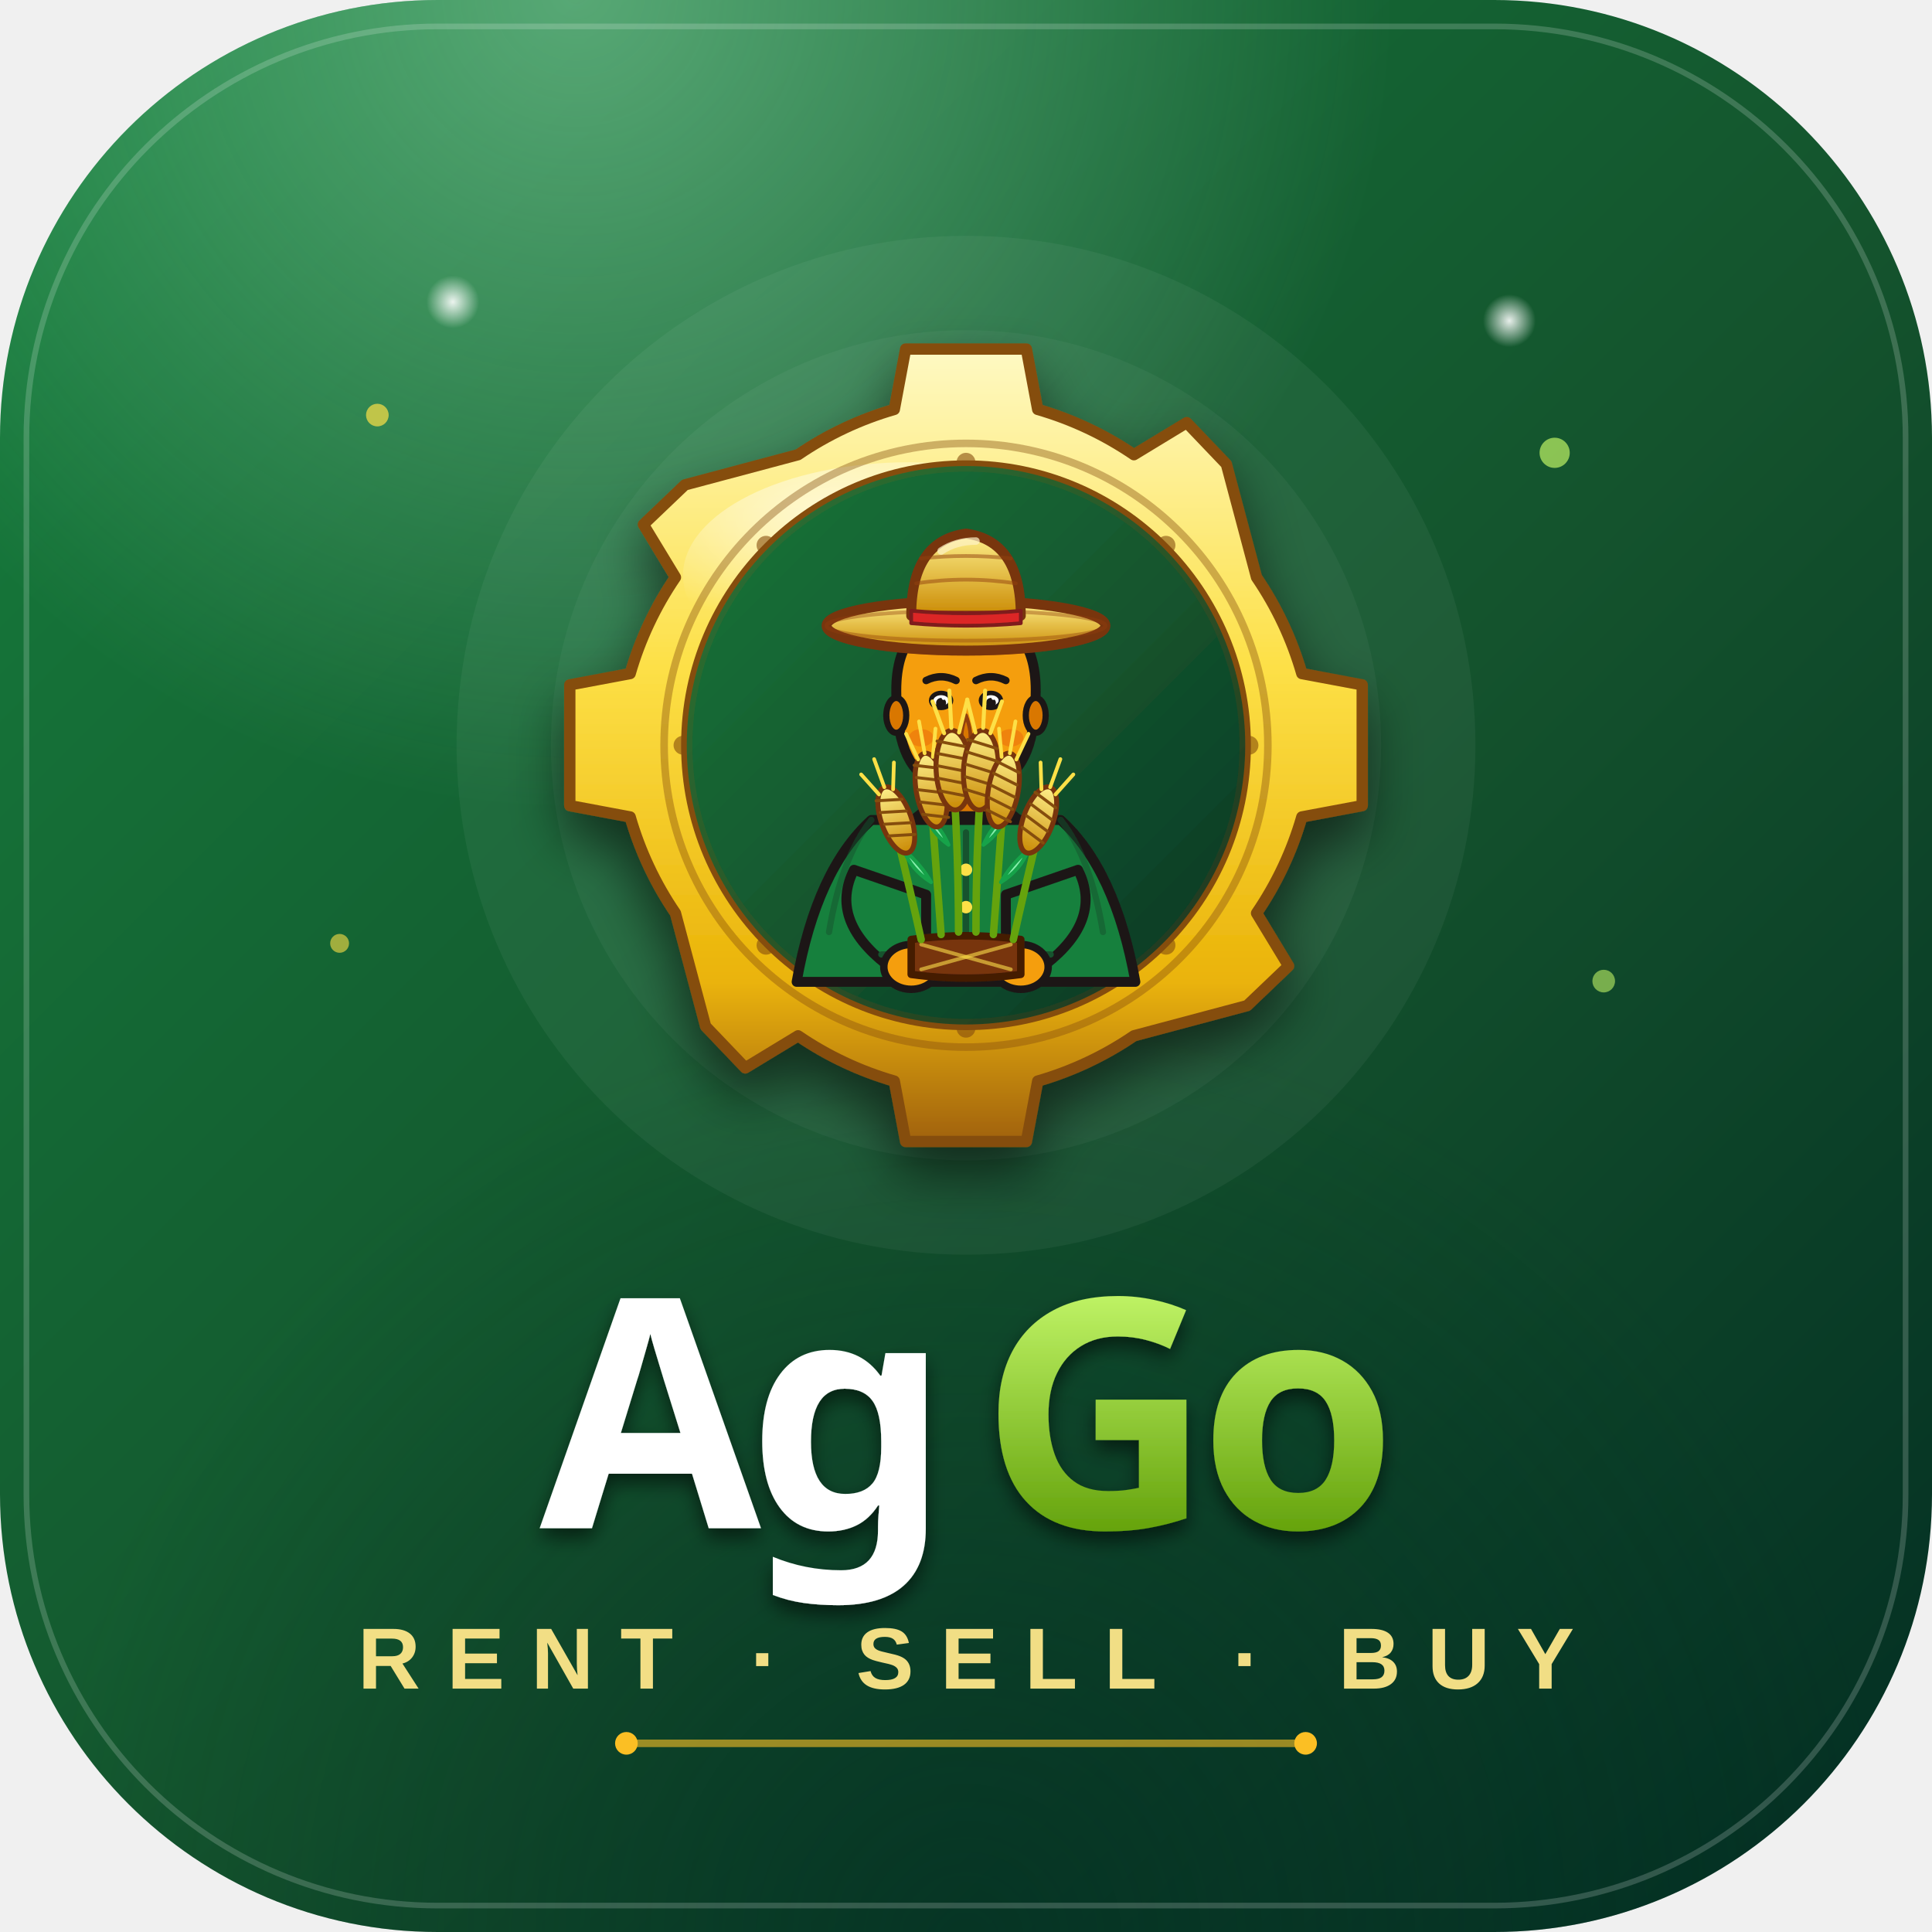
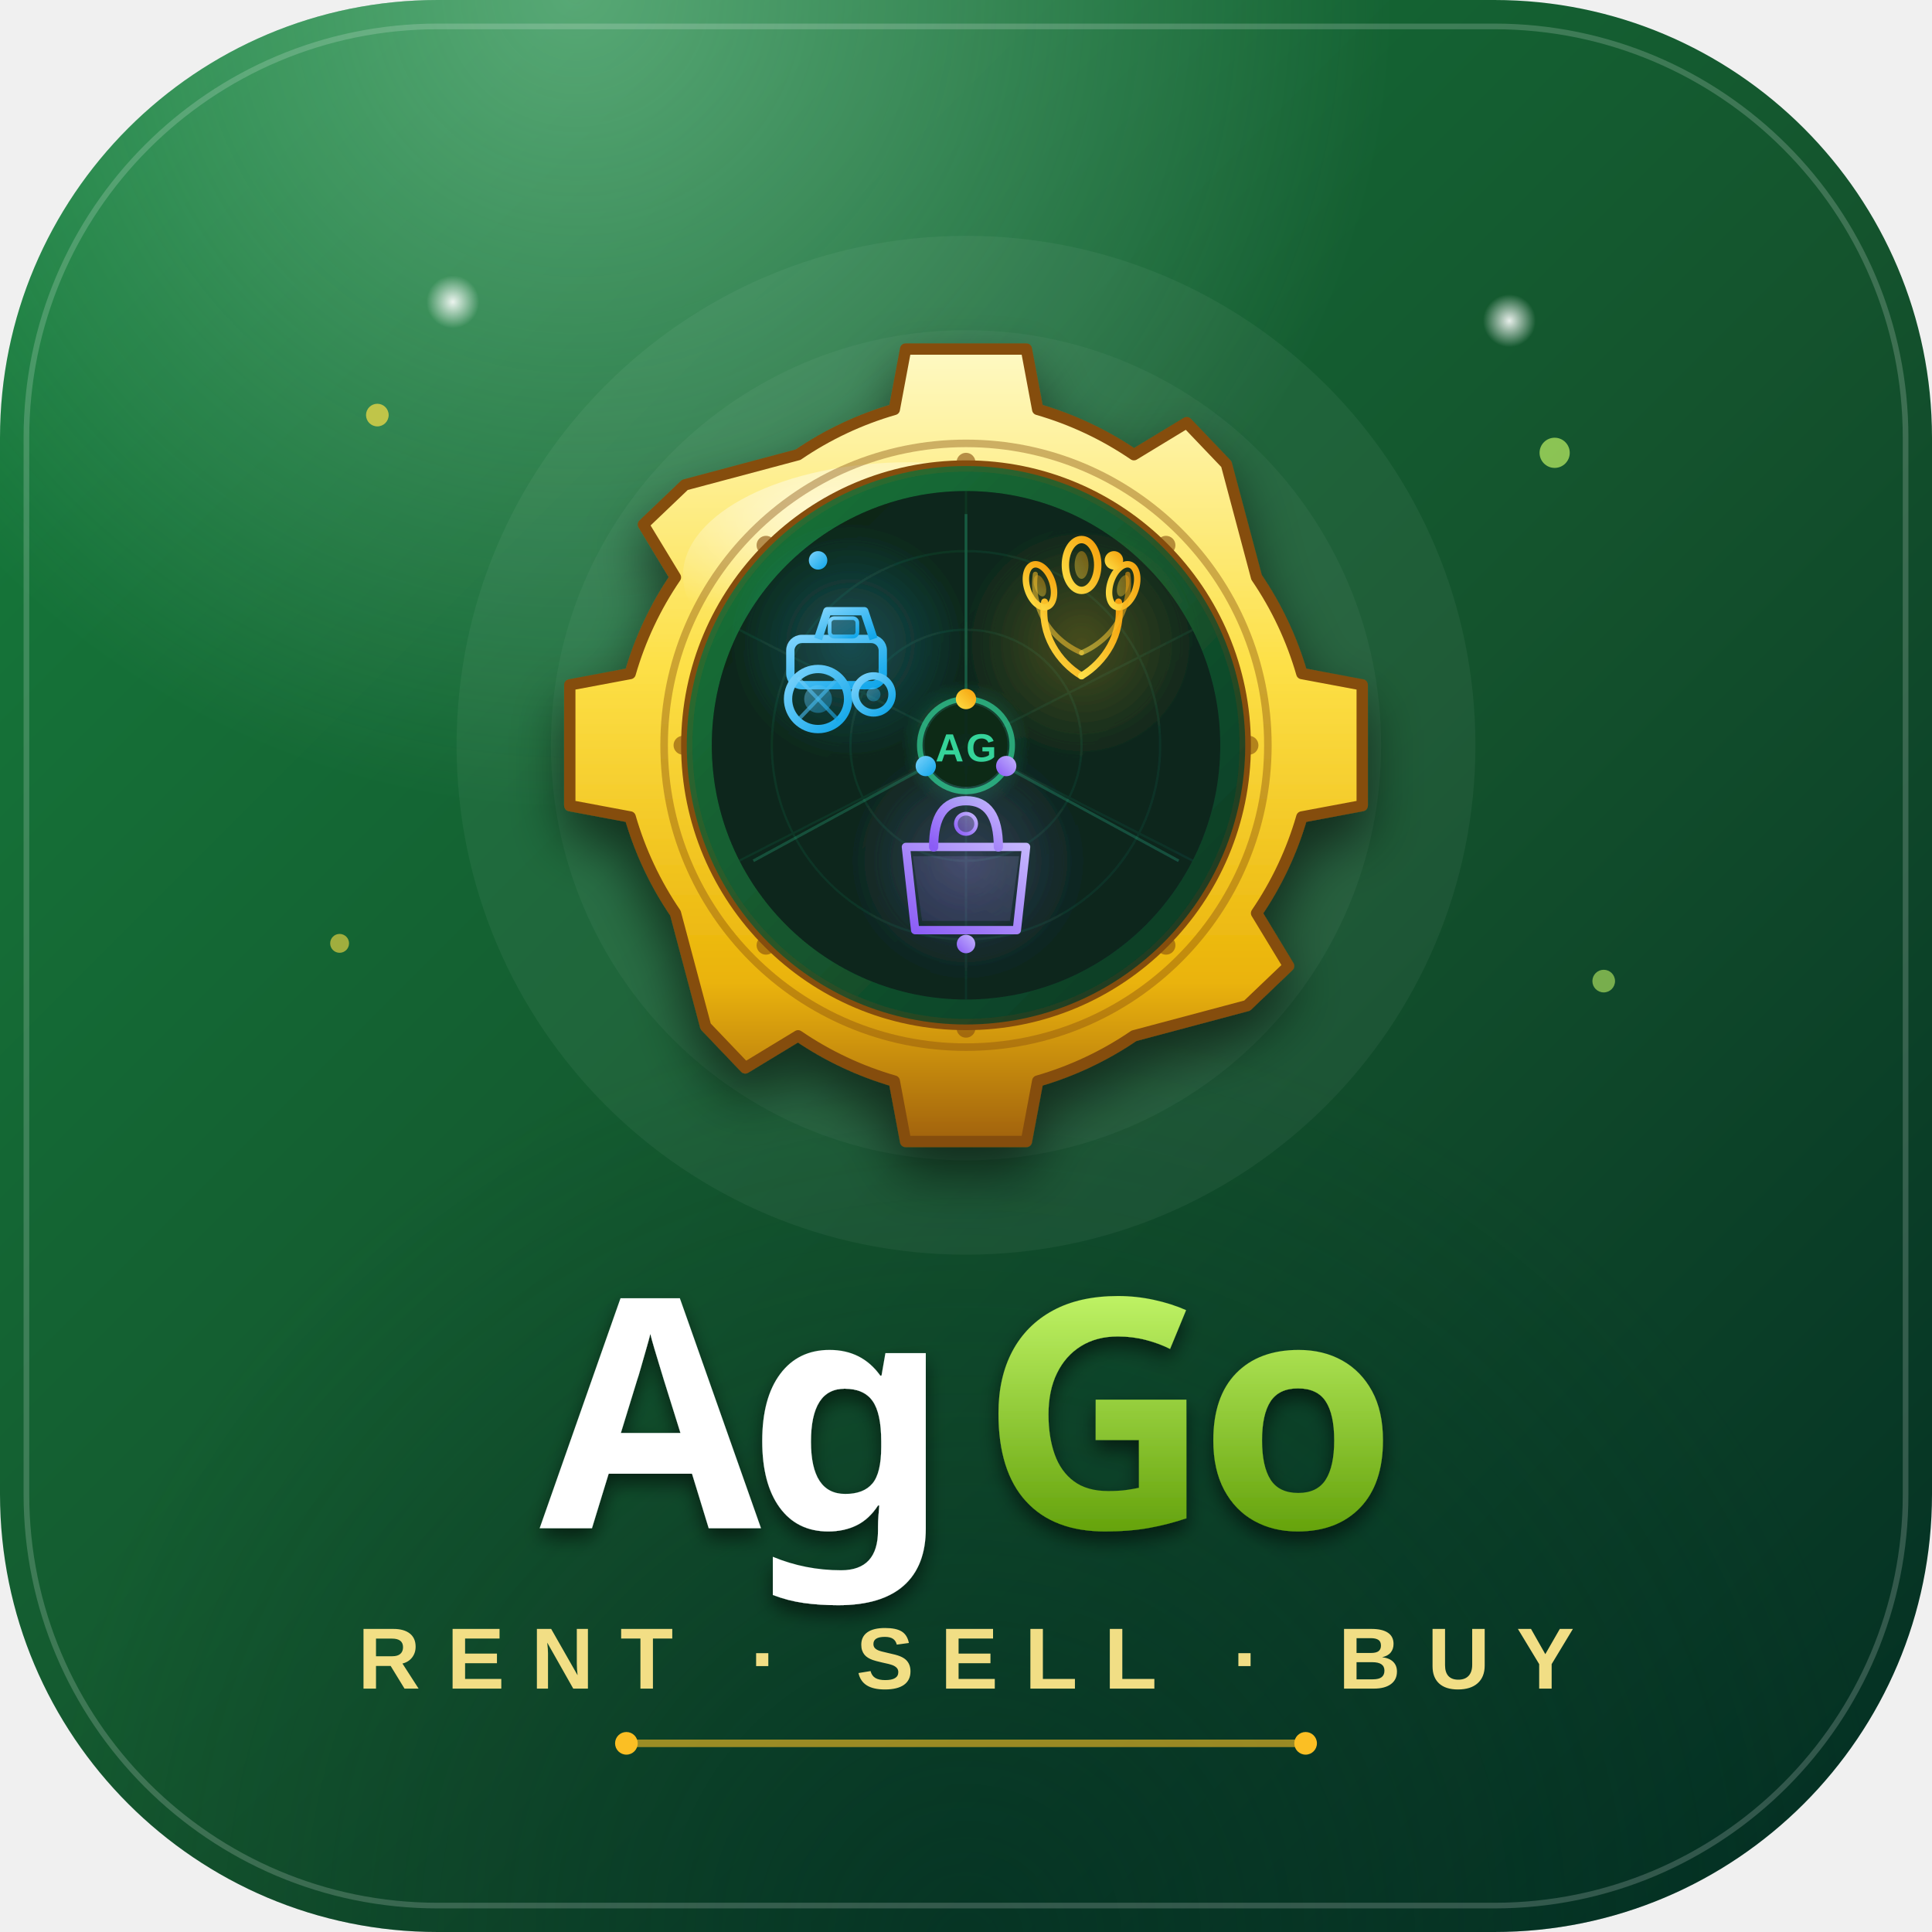
<svg xmlns="http://www.w3.org/2000/svg" width="1024" height="1024" viewBox="0 0 1024 1024">
  <defs>
    <linearGradient id="bgGrad" x1="0%" y1="0%" x2="100%" y2="100%">
      <stop offset="0%" stop-color="#15803d" />
      <stop offset="55%" stop-color="#14532d" />
      <stop offset="100%" stop-color="#022c22" />
    </linearGradient>
    <radialGradient id="sheen" cx="30%" cy="0%" r="70%">
      <stop offset="0%" stop-color="#bbf7d0" stop-opacity="0.4" />
      <stop offset="60%" stop-color="#bbf7d0" stop-opacity="0" />
    </radialGradient>
    <radialGradient id="shade" cx="50%" cy="100%" r="80%">
      <stop offset="0%" stop-color="#022c22" stop-opacity="0.6" />
      <stop offset="60%" stop-color="#022c22" stop-opacity="0" />
    </radialGradient>
    <linearGradient id="gearOuter" x1="0%" y1="0%" x2="0%" y2="100%">
      <stop offset="0%" stop-color="#fef9c3" />
      <stop offset="40%" stop-color="#fde047" />
      <stop offset="80%" stop-color="#eab308" />
      <stop offset="100%" stop-color="#a16207" />
    </linearGradient>
    <linearGradient id="gearInner" x1="0%" y1="0%" x2="0%" y2="100%">
      <stop offset="0%" stop-color="#fef08a" />
      <stop offset="100%" stop-color="#ca8a04" />
    </linearGradient>
    <radialGradient id="gearShine" cx="35%" cy="25%" r="50%">
      <stop offset="0%" stop-color="#ffffff" stop-opacity="0.7" />
      <stop offset="100%" stop-color="#ffffff" stop-opacity="0" />
    </radialGradient>
    <linearGradient id="leafGrad" x1="0%" y1="0%" x2="0%" y2="100%">
      <stop offset="0%" stop-color="#86efac" />
      <stop offset="100%" stop-color="#16a34a" />
    </linearGradient>
    <linearGradient id="grainGrad" x1="0%" y1="0%" x2="0%" y2="100%">
      <stop offset="0%" stop-color="#fef08a" />
      <stop offset="100%" stop-color="#ca8a04" />
    </linearGradient>
    <linearGradient id="goGrad" x1="0%" y1="0%" x2="0%" y2="100%">
      <stop offset="0%" stop-color="#bef264" />
      <stop offset="100%" stop-color="#65a30d" />
    </linearGradient>
    <filter id="dropShadow" x="-20%" y="-20%" width="140%" height="140%">
      <feGaussianBlur in="SourceAlpha" stdDeviation="14" />
      <feOffset dx="0" dy="14" result="off" />
      <feComponentTransfer>
        <feFuncA type="linear" slope="0.55" />
      </feComponentTransfer>
      <feMerge>
        <feMergeNode />
        <feMergeNode in="SourceGraphic" />
      </feMerge>
    </filter>
    <filter id="textShadow" x="-20%" y="-20%" width="140%" height="140%">
      <feGaussianBlur in="SourceAlpha" stdDeviation="5" />
      <feOffset dx="0" dy="5" result="off" />
      <feComponentTransfer>
        <feFuncA type="linear" slope="0.55" />
      </feComponentTransfer>
      <feMerge>
        <feMergeNode />
        <feMergeNode in="SourceGraphic" />
      </feMerge>
    </filter>
    <radialGradient id="sparkle" cx="50%" cy="50%" r="50%">
      <stop offset="0%" stop-color="#ffffff" stop-opacity="0.9" />
      <stop offset="100%" stop-color="#ffffff" stop-opacity="0" />
    </radialGradient>
+     <linearGradient id="logo-bg" x1="0%" y1="0%" x2="100%" y2="100%">
+       <stop offset="0%" stop-color="#0d2818" />
+       <stop offset="100%" stop-color="#0a2420" />
+     </linearGradient>
+     <linearGradient id="logo-eq" x1="0%" y1="0%" x2="100%" y2="100%">
+       <stop offset="0%" stop-color="#7dd3fc" />
+       <stop offset="100%" stop-color="#0ea5e9" />
+     </linearGradient>
+     <linearGradient id="logo-mkt" x1="0%" y1="100%" x2="100%" y2="0%">
+       <stop offset="0%" stop-color="#fde047" />
+       <stop offset="100%" stop-color="#f59e0b" />
+     </linearGradient>
+     <linearGradient id="logo-sh" x1="100%" y1="0%" x2="0%" y2="100%">
+       <stop offset="0%" stop-color="#c4b5fd" />
+       <stop offset="100%" stop-color="#8b5cf6" />
+     </linearGradient>
+     <radialGradient id="logo-ctr" cx="50%" cy="50%" r="50%">
+       <stop offset="0%" stop-color="#34d399" stop-opacity="0.45" />
+       <stop offset="100%" stop-color="#34d399" stop-opacity="0" />
+     </radialGradient>
+     <radialGradient id="logo-glow-eq" cx="50%" cy="50%" r="50%">
+       <stop offset="0%" stop-color="#38bdf8" stop-opacity="0.25" />
+       <stop offset="100%" stop-color="#38bdf8" stop-opacity="0" />
+     </radialGradient>
+     <radialGradient id="logo-glow-mkt" cx="50%" cy="50%" r="50%">
+       <stop offset="0%" stop-color="#fbbf24" stop-opacity="0.25" />
+       <stop offset="100%" stop-color="#fbbf24" stop-opacity="0" />
+     </radialGradient>
+     <radialGradient id="logo-glow-sh" cx="50%" cy="50%" r="50%">
+       <stop offset="0%" stop-color="#a78bfa" stop-opacity="0.25" />
+       <stop offset="100%" stop-color="#a78bfa" stop-opacity="0" />
+     </radialGradient>
+     <clipPath id="logo-clip">
+       <circle cx="60" cy="60" r="55" />
+     </clipPath>
  </defs>
  <rect width="1024" height="1024" rx="232" ry="232" fill="url(#bgGrad)" />
  <rect width="1024" height="1024" rx="232" ry="232" fill="url(#sheen)" />
  <rect width="1024" height="1024" rx="232" ry="232" fill="url(#shade)" />
  <rect x="14" y="14" width="996" height="996" rx="218" ry="218" fill="none" stroke="#ffffff" stroke-width="3" stroke-opacity="0.18" />
  <circle cx="512" cy="395" r="270" fill="#ffffff" fill-opacity="0.05" />
  <circle cx="512" cy="395" r="220" fill="#ffffff" fill-opacity="0.04" />
  <circle cx="200" cy="220" r="6" fill="#fde047" fill-opacity="0.7" />
  <circle cx="824" cy="240" r="8" fill="#bef264" fill-opacity="0.7" />
  <circle cx="180" cy="500" r="5" fill="#fde047" fill-opacity="0.6" />
  <circle cx="850" cy="520" r="6" fill="#bef264" fill-opacity="0.6" />
  <circle cx="240" cy="160" r="14" fill="url(#sparkle)" />
  <circle cx="800" cy="170" r="14" fill="url(#sparkle)" />
  <g filter="url(#dropShadow)" transform="translate(512 395)">
    <g>
      <path d="         M 0 -210         L 32 -210 L 38 -178 L 38 -178         A 178 178 0 0 1 89 -154         L 117 -171 L 138 -149 L 154 -89         A 178 178 0 0 1 178 -38         L 210 -32 L 210 32 L 178 38         A 178 178 0 0 1 154 89         L 171 117 L 149 138 L 89 154         A 178 178 0 0 1 38 178         L 32 210 L -32 210 L -38 178         A 178 178 0 0 1 -89 154         L -117 171 L -138 149 L -154 89         A 178 178 0 0 1 -178 38         L -210 32 L -210 -32 L -178 -38         A 178 178 0 0 1 -154 -89         L -171 -117 L -149 -138 L -89 -154         A 178 178 0 0 1 -38 -178         L -32 -210 Z       " fill="url(#gearOuter)" stroke="#854d0e" stroke-width="6" stroke-linejoin="round" />
      <ellipse cx="-30" cy="-90" rx="120" ry="60" fill="url(#gearShine)" />
      <circle cx="0" cy="0" r="160" fill="none" stroke="#854d0e" stroke-width="4" stroke-opacity="0.4" />
      <g fill="#854d0e" fill-opacity="0.6">
        <circle cx="0" cy="-150" r="5" />
        <circle cx="106" cy="-106" r="5" />
        <circle cx="150" cy="0" r="5" />
        <circle cx="106" cy="106" r="5" />
        <circle cx="0" cy="150" r="5" />
        <circle cx="-106" cy="106" r="5" />
        <circle cx="-150" cy="0" r="5" />
        <circle cx="-106" cy="-106" r="5" />
      </g>
      <circle cx="0" cy="0" r="148" fill="#14532d" stroke="#854d0e" stroke-width="6" />
      <circle cx="0" cy="0" r="148" fill="url(#bgGrad)" fill-opacity="0.8" />
    </g>
-     <g stroke="#1c1917" stroke-linejoin="round" stroke-linecap="round" transform="scale(1.32)">
-       <path d="         M -68 95         Q -60 50, -38 30         L 38 30         Q 60 50, 68 95         Z" fill="#15803d" stroke-width="4" />
-       <line x1="0" y1="35" x2="0" y2="92" stroke="#14532d" stroke-width="2.5" />
-       <circle cx="0" cy="50" r="2.5" fill="#fde047" stroke-width="0" />
-       <circle cx="0" cy="65" r="2.5" fill="#fde047" stroke-width="0" />
-       <circle cx="0" cy="80" r="2.5" fill="#fde047" stroke-width="0" />
-       <path d="M -22 30 L -12 22 L 0 30 L 12 22 L 22 30 Z" fill="#86efac" stroke-width="3" />
-       <path d="M -38 30 Q -50 45, -55 75" fill="none" stroke="#14532d" stroke-width="2.5" stroke-opacity="0.5" />
-       <path d="M 38 30 Q 50 45, 55 75" fill="none" stroke="#14532d" stroke-width="2.5" stroke-opacity="0.5" />
-       <path d="M -12 28 L -10 14 L 10 14 L 12 28 Z" fill="#d97706" stroke-width="3" />
-       <path d="M -10 22 L 10 22" stroke="#92400e" stroke-width="1.5" stroke-opacity="0.5" />
-       <path d="         M -28 -22         Q -28 -52, 0 -52         Q 28 -52, 28 -22         Q 28 8, 14 14         Q 0 18, -14 14         Q -28 8, -28 -22         Z" fill="#f59e0b" stroke-width="4" />
-       <ellipse cx="-18" cy="-3" rx="5" ry="3.5" fill="#dc2626" fill-opacity="0.22" stroke="none" />
-       <ellipse cx="18" cy="-3" rx="5" ry="3.5" fill="#dc2626" fill-opacity="0.22" stroke="none" />
-       <ellipse cx="-28" cy="-12" rx="4" ry="7" fill="#d97706" stroke-width="2.5" />
-       <ellipse cx="28" cy="-12" rx="4" ry="7" fill="#d97706" stroke-width="2.5" />
-       <ellipse cx="-10" cy="-18" rx="4" ry="3" fill="#ffffff" stroke-width="1.8" />
-       <ellipse cx="10" cy="-18" rx="4" ry="3" fill="#ffffff" stroke-width="1.8" />
-       <circle cx="-10" cy="-17" r="2" fill="#1c1917" stroke="none" />
-       <circle cx="10" cy="-17" r="2" fill="#1c1917" stroke="none" />
-       <circle cx="-9" cy="-19" r="0.8" fill="#ffffff" stroke="none" />
-       <circle cx="11" cy="-19" r="0.8" fill="#ffffff" stroke="none" />
-       <path d="M -16 -26 Q -10 -29, -4 -26" fill="none" stroke="#1c1917" stroke-width="3" />
-       <path d="M 16 -26 Q 10 -29, 4 -26" fill="none" stroke="#1c1917" stroke-width="3" />
-       <path d="M 0 -12 Q -2.5 -5, -1.5 -1 Q 0 1, 1.5 -1 Q 2.5 -5, 0 -12" fill="#d97706" stroke="#92400e" stroke-width="1.5" />
-       <path d="M -12 2 Q -7 6, 0 4 Q 7 6, 12 2 Q 9 -1, 4 0 Q 0 1, -4 0 Q -9 -1, -12 2 Z" fill="#1c1917" stroke-width="1.5" />
-       <path d="M -6 9 Q 0 13, 6 9" fill="none" stroke="#1c1917" stroke-width="2.2" />
-       <ellipse cx="0" cy="-46" rx="56" ry="10" fill="#78350f" stroke-width="0" opacity="0.4" />
-       <ellipse cx="0" cy="-48" rx="56" ry="10" fill="url(#grainGrad)" stroke="#78350f" stroke-width="4" />
-       <ellipse cx="0" cy="-48" rx="56" ry="6" fill="none" stroke="#92400e" stroke-width="1.5" stroke-opacity="0.4" />
-       <path d="         M -22 -52         Q -22 -82, 0 -85         Q 22 -82, 22 -52         Z" fill="url(#grainGrad)" stroke="#78350f" stroke-width="4" />
-       <path d="M -20 -65 Q 0 -68, 20 -65" fill="none" stroke="#92400e" stroke-width="1.5" stroke-opacity="0.5" />
-       <path d="M -18 -75 Q 0 -77, 18 -75" fill="none" stroke="#92400e" stroke-width="1.5" stroke-opacity="0.5" />
-       <path d="M -22 -54 Q 0 -52, 22 -54 L 22 -49 Q 0 -47, -22 -49 Z" fill="#dc2626" stroke="#7f1d1d" stroke-width="1.5" />
-       <path d="M -10 -78 Q -4 -82, 4 -82" fill="none" stroke="#fef3c7" stroke-width="3" stroke-opacity="0.7" />
-       <path d="         M -45 50         Q -55 70, -32 88         Q -22 92, -16 86         L -16 60         Z" fill="#15803d" stroke-width="4" />
-       <path d="         M 45 50         Q 55 70, 32 88         Q 22 92, 16 86         L 16 60         Z" fill="#15803d" stroke-width="4" />
-       <path d="M -34 84 L -16 84" stroke="#14532d" stroke-width="2.5" />
-       <path d="M 34 84 L 16 84" stroke="#14532d" stroke-width="2.5" />
-       <ellipse cx="-22" cy="89" rx="11" ry="9" fill="#f59e0b" stroke-width="3" />
-       <ellipse cx="22" cy="89" rx="11" ry="9" fill="#f59e0b" stroke-width="3" />
-       <g>
-         <path d="M -22 78 Q 0 75, 22 78 L 22 92 Q 0 95, -22 92 Z" fill="#78350f" stroke="#451a03" stroke-width="3" />
-         <line x1="-18" y1="80" x2="18" y2="90" stroke="#fde047" stroke-width="1.5" stroke-opacity="0.6" />
-         <line x1="-18" y1="90" x2="18" y2="80" stroke="#fde047" stroke-width="1.5" stroke-opacity="0.6" />
-         <g stroke="#65a30d" stroke-width="3" stroke-linecap="round" fill="none">
-           <path d="M -18 78 Q -22 60, -28 35" />
-           <path d="M -10 76 Q -12 50, -14 22" />
-           <path d="M -3 75  Q -3 45, -5 14" />
-           <path d="M 4 75   Q 4 45, 6 14" />
-           <path d="M 11 76  Q 13 50, 15 22" />
-           <path d="M 19 78  Q 23 60, 29 35" />
-         </g>
-         <g fill="#86efac" stroke="#16a34a" stroke-width="1.5">
-           <path d="M -14 55 Q -22 50, -25 42 Q -18 48, -14 55 Z" />
-           <path d="M 14 55 Q 22 50, 25 42 Q 18 48, 14 55 Z" />
-           <path d="M -7 40 Q -14 35, -16 28 Q -10 33, -7 40 Z" />
-           <path d="M 7 40 Q 14 35, 16 28 Q 10 33, 7 40 Z" />
-         </g>
-         <g>
-           <g transform="translate(-28 30) rotate(-20)">
-             <ellipse cx="0" cy="0" rx="6" ry="14" fill="url(#grainGrad)" stroke="#78350f" stroke-width="2" />
-             <path d="M -5 -10 L 5 -7 M -5 -5 L 5 -2 M -5 0 L 5 3 M -5 5 L 5 8" stroke="#854d0e" stroke-width="1.2" fill="none" />
-             <line x1="-3" y1="-12" x2="-7" y2="-22" stroke="#fde047" stroke-width="1.5" />
-             <line x1="0" y1="-14" x2="0" y2="-26" stroke="#fde047" stroke-width="1.5" />
-             <line x1="3" y1="-12" x2="7" y2="-22" stroke="#fde047" stroke-width="1.5" />
-           </g>
-           <g transform="translate(-14 18) rotate(-10)">
-             <ellipse cx="0" cy="0" rx="6" ry="15" fill="url(#grainGrad)" stroke="#78350f" stroke-width="2" />
-             <path d="M -5 -11 L 5 -8 M -5 -6 L 5 -3 M -5 -1 L 5 2 M -5 4 L 5 7 M -5 9 L 5 12" stroke="#854d0e" stroke-width="1.2" fill="none" />
-             <line x1="-3" y1="-13" x2="-6" y2="-24" stroke="#fde047" stroke-width="1.5" />
-             <line x1="0" y1="-15" x2="0" y2="-28" stroke="#fde047" stroke-width="1.5" />
-             <line x1="3" y1="-13" x2="6" y2="-24" stroke="#fde047" stroke-width="1.5" />
-           </g>
-           <g transform="translate(-5 10) rotate(-3)">
-             <ellipse cx="0" cy="0" rx="7" ry="16" fill="url(#grainGrad)" stroke="#78350f" stroke-width="2" />
-             <path d="M -6 -12 L 6 -9 M -6 -7 L 6 -4 M -6 -2 L 6 1 M -6 3 L 6 6 M -6 8 L 6 11" stroke="#854d0e" stroke-width="1.2" fill="none" />
-             <line x1="-3" y1="-15" x2="-7" y2="-28" stroke="#fde047" stroke-width="1.6" />
-             <line x1="0" y1="-17" x2="0" y2="-32" stroke="#fde047" stroke-width="1.6" />
-             <line x1="3" y1="-15" x2="7" y2="-28" stroke="#fde047" stroke-width="1.6" />
-           </g>
-           <g transform="translate(6 10) rotate(3)">
-             <ellipse cx="0" cy="0" rx="7" ry="16" fill="url(#grainGrad)" stroke="#78350f" stroke-width="2" />
-             <path d="M -6 -12 L 6 -9 M -6 -7 L 6 -4 M -6 -2 L 6 1 M -6 3 L 6 6 M -6 8 L 6 11" stroke="#854d0e" stroke-width="1.2" fill="none" />
-             <line x1="-3" y1="-15" x2="-7" y2="-28" stroke="#fde047" stroke-width="1.6" />
-             <line x1="0" y1="-17" x2="0" y2="-32" stroke="#fde047" stroke-width="1.6" />
-             <line x1="3" y1="-15" x2="7" y2="-28" stroke="#fde047" stroke-width="1.6" />
-           </g>
-           <g transform="translate(15 18) rotate(10)">
-             <ellipse cx="0" cy="0" rx="6" ry="15" fill="url(#grainGrad)" stroke="#78350f" stroke-width="2" />
-             <path d="M -5 -11 L 5 -8 M -5 -6 L 5 -3 M -5 -1 L 5 2 M -5 4 L 5 7 M -5 9 L 5 12" stroke="#854d0e" stroke-width="1.2" fill="none" />
-             <line x1="-3" y1="-13" x2="-6" y2="-24" stroke="#fde047" stroke-width="1.5" />
-             <line x1="0" y1="-15" x2="0" y2="-28" stroke="#fde047" stroke-width="1.5" />
-             <line x1="3" y1="-13" x2="6" y2="-24" stroke="#fde047" stroke-width="1.5" />
-           </g>
-           <g transform="translate(29 30) rotate(20)">
-             <ellipse cx="0" cy="0" rx="6" ry="14" fill="url(#grainGrad)" stroke="#78350f" stroke-width="2" />
-             <path d="M -5 -10 L 5 -7 M -5 -5 L 5 -2 M -5 0 L 5 3 M -5 5 L 5 8" stroke="#854d0e" stroke-width="1.2" fill="none" />
-             <line x1="-3" y1="-12" x2="-7" y2="-22" stroke="#fde047" stroke-width="1.5" />
-             <line x1="0" y1="-14" x2="0" y2="-26" stroke="#fde047" stroke-width="1.5" />
-             <line x1="3" y1="-12" x2="7" y2="-22" stroke="#fde047" stroke-width="1.5" />
-           </g>
-         </g>
+     <g transform="scale(2.45) translate(-60 -60)">
+       <circle cx="60" cy="60" r="55" fill="url(#logo-bg)" />
+       <g clip-path="url(#logo-clip)" opacity="0.08" stroke="#34d399" stroke-width="0.5">
+         <line x1="60" y1="5" x2="60" y2="115" />
+         <line x1="5" y1="32" x2="115" y2="88" />
+         <line x1="5" y1="88" x2="115" y2="32" />
+         <circle cx="60" cy="60" r="25" fill="none" />
+         <circle cx="60" cy="60" r="42" fill="none" />
      </g>
+       <circle cx="35" cy="38" r="26" fill="url(#logo-glow-eq)" />
+       <circle cx="85" cy="38" r="26" fill="url(#logo-glow-mkt)" />
+       <circle cx="60" cy="85" r="26" fill="url(#logo-glow-sh)" />
+       <line x1="60" y1="60" x2="60" y2="10" stroke="#34d399" stroke-width="0.6" stroke-opacity="0.25" />
+       <line x1="60" y1="60" x2="14" y2="85" stroke="#34d399" stroke-width="0.6" stroke-opacity="0.25" />
+       <line x1="60" y1="60" x2="106" y2="85" stroke="#34d399" stroke-width="0.6" stroke-opacity="0.25" />
+       <rect x="22" y="37" width="20" height="10" rx="2.5" fill="none" stroke="url(#logo-eq)" stroke-width="1.8" />
+       <path d="M28 37 L30 31 L38 31 L40 37" fill="none" stroke="url(#logo-eq)" stroke-width="1.8" stroke-linejoin="round" />
+       <rect x="30.5" y="32.5" width="6" height="4" rx="1" fill="url(#logo-eq)" fill-opacity="0.3" stroke="url(#logo-eq)" stroke-width="0.8" />
+       <line x1="37" y1="28" x2="37" y2="32" stroke="url(#logo-eq)" stroke-width="1.6" stroke-linecap="round" />
+       <circle cx="28" cy="50" r="6.5" fill="none" stroke="url(#logo-eq)" stroke-width="1.8" />
+       <circle cx="28" cy="50" r="3" fill="url(#logo-eq)" fill-opacity="0.4" />
+       <line x1="28" y1="44" x2="28" y2="56" stroke="url(#logo-eq)" stroke-width="0.8" stroke-opacity="0.6" />
+       <line x1="22" y1="50" x2="34" y2="50" stroke="url(#logo-eq)" stroke-width="0.8" stroke-opacity="0.6" />
+       <line x1="23.6" y1="45.4" x2="32.4" y2="54.6" stroke="url(#logo-eq)" stroke-width="0.8" stroke-opacity="0.6" />
+       <line x1="32.4" y1="45.4" x2="23.6" y2="54.6" stroke="url(#logo-eq)" stroke-width="0.8" stroke-opacity="0.6" />
+       <circle cx="40" cy="49" r="4" fill="none" stroke="url(#logo-eq)" stroke-width="1.6" />
+       <circle cx="40" cy="49" r="1.5" fill="url(#logo-eq)" fill-opacity="0.4" />
+       <circle cx="28" cy="20" r="2" fill="url(#logo-eq)" />
+       <line x1="85" y1="55" x2="85" y2="25" stroke="url(#logo-mkt)" stroke-width="1.8" stroke-linecap="round" />
+       <ellipse cx="85" cy="21" rx="3.5" ry="5.5" fill="none" stroke="url(#logo-mkt)" stroke-width="1.6" />
+       <ellipse cx="85" cy="21" rx="1.5" ry="3" fill="url(#logo-mkt)" fill-opacity="0.4" />
+       <line x1="85" y1="16" x2="85" y2="14" stroke="url(#logo-mkt)" stroke-width="1.4" stroke-linecap="round" />
+       <path d="M85 45 C80 42 76 36 77 29" stroke="url(#logo-mkt)" stroke-width="1.5" stroke-linecap="round" fill="none" />
+       <ellipse cx="76" cy="25.5" rx="2.8" ry="4.8" fill="none" stroke="url(#logo-mkt)" stroke-width="1.4" transform="rotate(-18 76 25.5)" />
+       <ellipse cx="76" cy="25.5" rx="1.2" ry="2.4" fill="url(#logo-mkt)" fill-opacity="0.4" transform="rotate(-18 76 25.5)" />
+       <path d="M85 45 C90 42 94 36 93 29" stroke="url(#logo-mkt)" stroke-width="1.5" stroke-linecap="round" fill="none" />
+       <ellipse cx="94" cy="25.5" rx="2.8" ry="4.8" fill="none" stroke="url(#logo-mkt)" stroke-width="1.4" transform="rotate(18 94 25.5)" />
+       <ellipse cx="94" cy="25.5" rx="1.2" ry="2.4" fill="url(#logo-mkt)" fill-opacity="0.4" transform="rotate(18 94 25.5)" />
+       <path d="M85 40 C78 37 74 30 75 23" stroke="url(#logo-mkt)" stroke-width="1.1" stroke-linecap="round" fill="none" stroke-opacity="0.55" />
+       <path d="M85 40 C92 37 96 30 95 23" stroke="url(#logo-mkt)" stroke-width="1.1" stroke-linecap="round" fill="none" stroke-opacity="0.55" />
+       <circle cx="92" cy="20" r="2" fill="url(#logo-mkt)" />
+       <path d="M47 82 L49 100 H71 L73 82 Z" fill="none" stroke="url(#logo-sh)" stroke-width="1.8" stroke-linejoin="round" />
+       <path d="M53 82 Q53 72 60 72 Q67 72 67 82" fill="none" stroke="url(#logo-sh)" stroke-width="2" stroke-linecap="round" />
+       <path d="M48.5 84 L50.5 98 H69.5 L71.5 84 Z" fill="url(#logo-sh)" fill-opacity="0.15" />
+       <line x1="49.5" y1="88.5" x2="70.5" y2="88.5" stroke="url(#logo-sh)" stroke-width="0.9" stroke-opacity="0.5" />
+       <line x1="50.5" y1="93.5" x2="69.5" y2="93.5" stroke="url(#logo-sh)" stroke-width="0.9" stroke-opacity="0.5" />
+       <circle cx="60" cy="77" r="2.2" fill="url(#logo-sh)" fill-opacity="0.5" stroke="url(#logo-sh)" stroke-width="0.8" />
+       <circle cx="60" cy="103" r="2" fill="url(#logo-sh)" />
+       <circle cx="60" cy="60" r="14" fill="url(#logo-ctr)" />
+       <circle cx="60" cy="60" r="10" fill="none" stroke="#34d399" stroke-width="1.2" stroke-opacity="0.7" />
+       <circle cx="60" cy="60" r="9" fill="#0d2818" fill-opacity="0.95" />
+       <circle cx="60" cy="50" r="2.2" fill="url(#logo-mkt)" />
+       <circle cx="51.3" cy="64.5" r="2.2" fill="url(#logo-eq)" />
+       <circle cx="68.7" cy="64.5" r="2.2" fill="url(#logo-sh)" />
+       <text x="60" y="63.5" text-anchor="middle" font-size="8.5" font-weight="900" font-family="'Arial Black', Arial, sans-serif" fill="#34d399" letter-spacing="0.5">AG</text>
    </g>
  </g>
  <g filter="url(#textShadow)">
    <text x="395" y="810" text-anchor="middle" font-family="'Plus Jakarta Sans', 'Arial Black', sans-serif" font-size="170" font-weight="900" fill="#ffffff" letter-spacing="-7">Ag</text>
    <text x="630" y="810" text-anchor="middle" font-family="'Plus Jakarta Sans', 'Arial Black', sans-serif" font-size="170" font-weight="900" fill="url(#goGrad)" letter-spacing="-7">Go</text>
  </g>
  <text x="512" y="895" text-anchor="middle" font-family="'Plus Jakarta Sans', Arial, sans-serif" font-size="46" font-weight="800" fill="#fde68a" letter-spacing="14" fill-opacity="0.95">RENT · SELL · BUY</text>
  <rect x="332" y="922" width="360" height="4" rx="2" fill="#fbbf24" fill-opacity="0.6" />
  <circle cx="332" cy="924" r="6" fill="#fbbf24" />
  <circle cx="692" cy="924" r="6" fill="#fbbf24" />
</svg>
